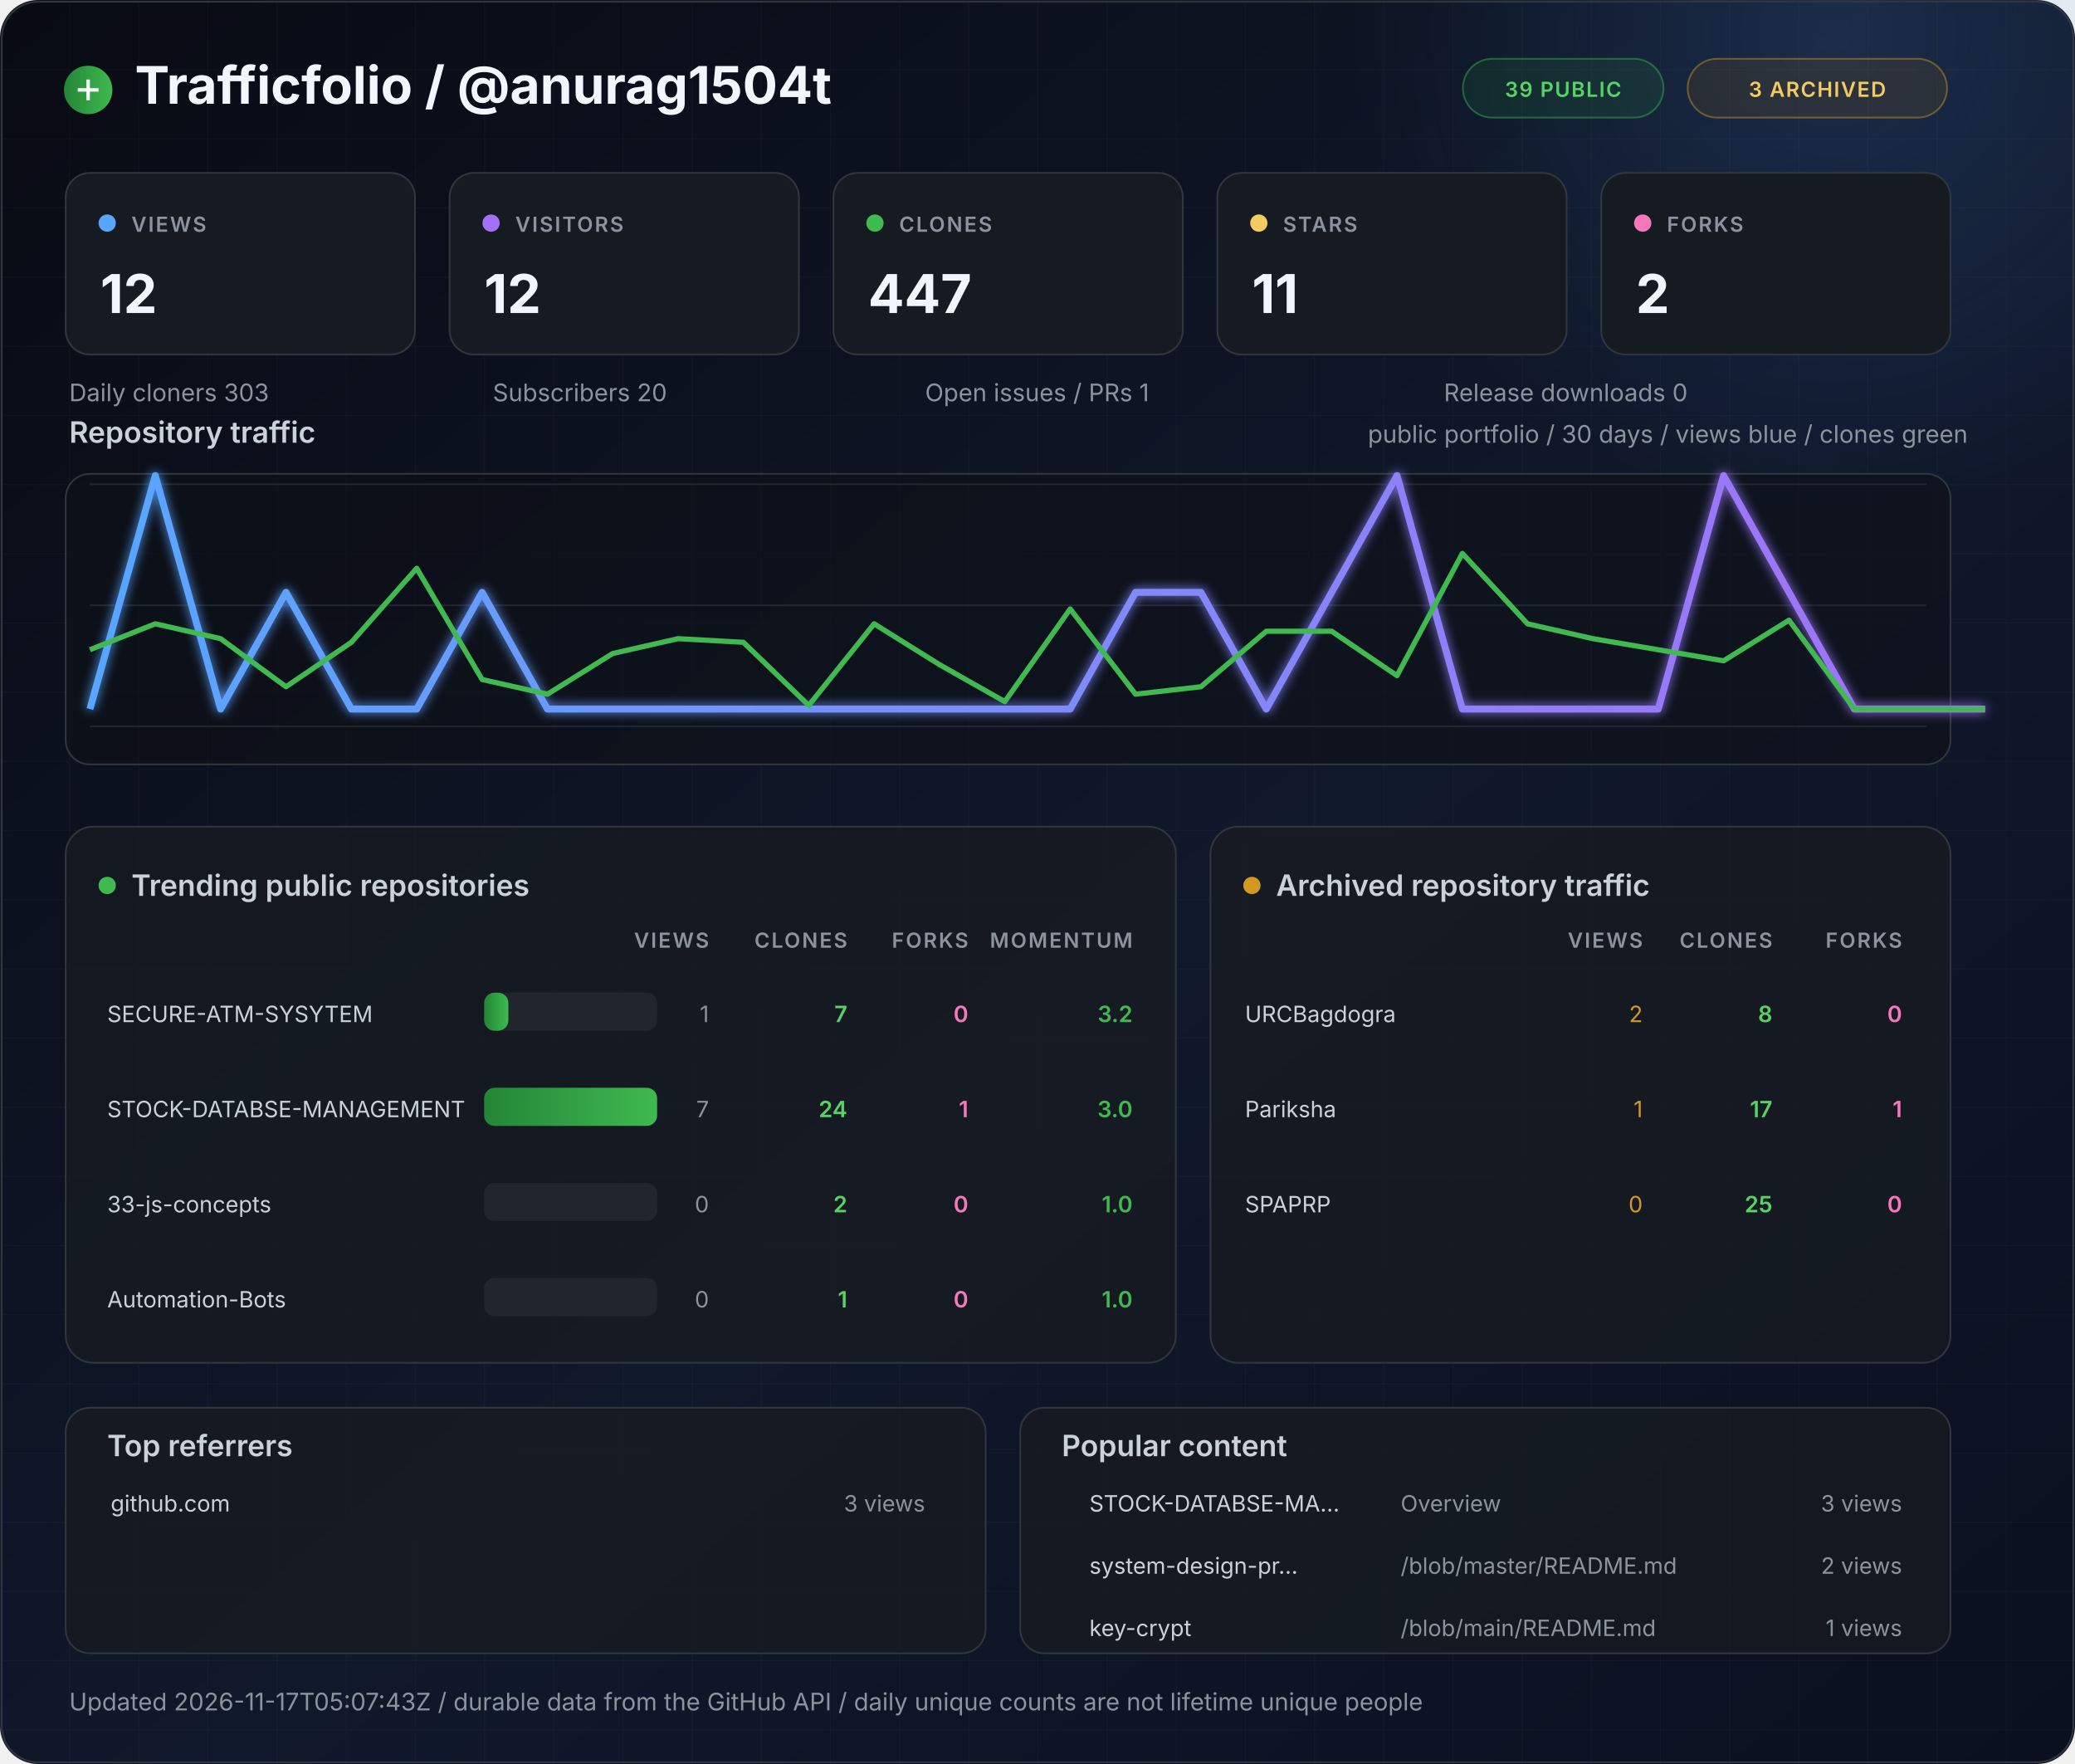
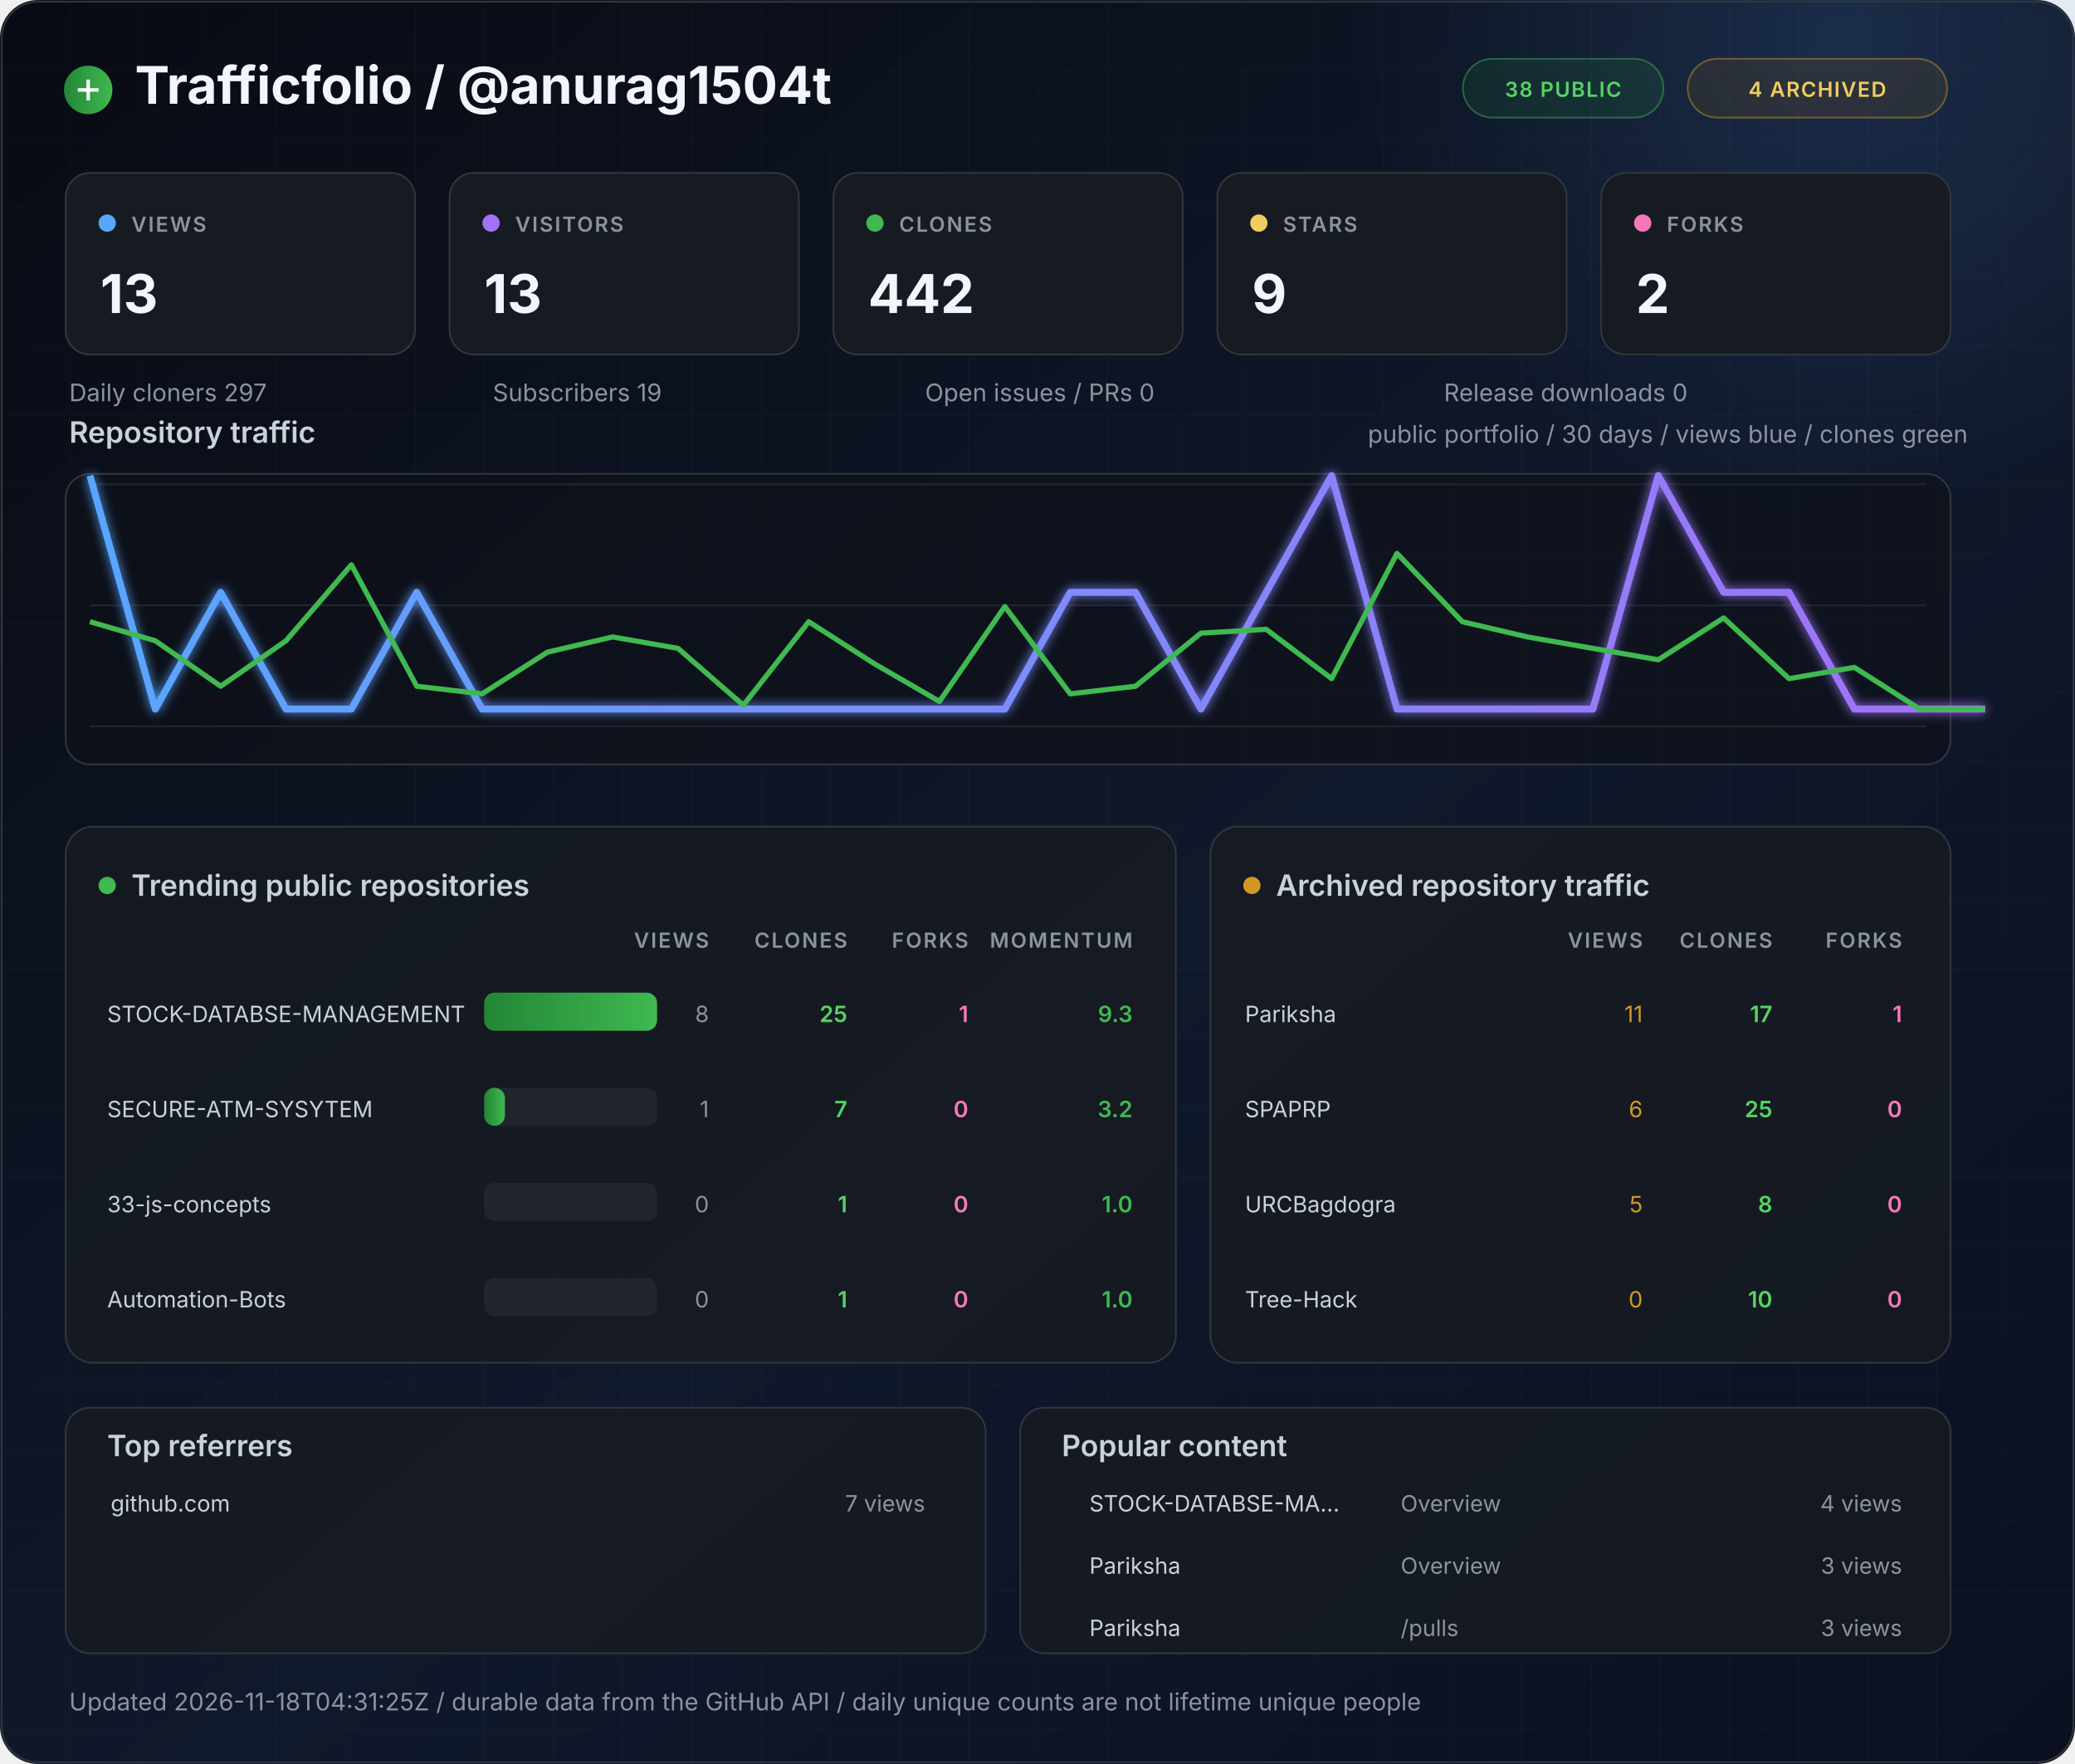
<svg xmlns="http://www.w3.org/2000/svg" width="1200" height="1020" viewBox="0 0 1200 1020" role="img" aria-label="Trafficfolio GitHub analytics dashboard for anurag1504t">
  <defs>
    <linearGradient id="bg" x1="0" y1="0" x2="1" y2="1">
      <stop stop-color="#080b13" />
      <stop offset=".55" stop-color="#10182b" />
      <stop offset="1" stop-color="#0b1020" />
    </linearGradient>
    <linearGradient id="line" x1="0" y1="0" x2="1" y2="0">
      <stop stop-color="#58a6ff" />
      <stop offset="1" stop-color="#a371f7" />
    </linearGradient>
    <linearGradient id="bar" x1="0" y1="0" x2="1" y2="0">
      <stop stop-color="#238636" />
      <stop offset="1" stop-color="#3fb950" />
    </linearGradient>
    <linearGradient id="archiveBar" x1="0" y1="0" x2="1" y2="0">
      <stop stop-color="#9e6a03" />
      <stop offset="1" stop-color="#f2cc60" />
    </linearGradient>
    <radialGradient id="ambient">
      <stop stop-color="#58a6ff" stop-opacity=".16" />
      <stop offset="1" stop-color="#58a6ff" stop-opacity="0" />
    </radialGradient>
    <pattern id="grid" width="40" height="40" patternUnits="userSpaceOnUse">
      <path d="M40 0H0V40" fill="none" stroke="#ffffff" stroke-opacity=".025" />
    </pattern>
    <filter id="glow">
      <feGaussianBlur stdDeviation="3" result="b" />
      <feMerge>
        <feMergeNode in="b" />
        <feMergeNode in="SourceGraphic" />
      </feMerge>
    </filter>
    <style>
    .title{font:750 30px -apple-system,BlinkMacSystemFont,"Segoe UI",sans-serif;fill:#f0f6fc}
    .subtitle{font:14px -apple-system,BlinkMacSystemFont,"Segoe UI",sans-serif;fill:#8b949e}
    .label{font:600 12px -apple-system,BlinkMacSystemFont,"Segoe UI",sans-serif;fill:#8b949e;letter-spacing:1px}
    .metric{font:700 31px -apple-system,BlinkMacSystemFont,"Segoe UI",sans-serif;fill:#f0f6fc}
    .section{font:600 17px -apple-system,BlinkMacSystemFont,"Segoe UI",sans-serif;fill:#c9d1d9}
    .repo,.value,.trend,.archive,.clone,.fork{font:13px -apple-system,BlinkMacSystemFont,"Segoe UI",sans-serif;fill:#c9d1d9}
    .value{fill:#8b949e} .trend{fill:#3fb950;font-weight:600} .archive{fill:#d29922}
    .clone{fill:#56d364;font-weight:600} .fork{fill:#f778ba;font-weight:600}
    .pill{font:600 12px -apple-system,BlinkMacSystemFont,"Segoe UI",sans-serif;letter-spacing:.7px}
  </style>
  </defs>
  <rect width="1200" height="1020" rx="22" fill="url(#bg)" />
  <rect width="1200" height="1020" rx="22" fill="url(#grid)" />
  <circle cx="1060" cy="20" r="280" fill="url(#ambient)" />
  <rect x="1" y="1" width="1198" height="1018" rx="21" fill="none" stroke="#30363d" />
  <circle cx="51" cy="52" r="14" fill="url(#bar)" />
  <path d="M45 52h12M51 46v12" stroke="#fff" stroke-width="2" />
  <text x="78" y="60" class="title">Trafficfolio / @anurag1504t</text>
  <rect x="846" y="34" width="116" height="34" rx="17" fill="#238636" fill-opacity=".16" stroke="#3fb950" stroke-opacity=".45" />
-   <text x="904" y="56" text-anchor="middle" class="pill" fill="#56d364">39 PUBLIC</text>
+   <text x="904" y="56" text-anchor="middle" class="pill" fill="#56d364">38 PUBLIC</text>
  <rect x="976" y="34" width="150" height="34" rx="17" fill="#9e6a03" fill-opacity=".14" stroke="#d29922" stroke-opacity=".45" />
-   <text x="1051" y="56" text-anchor="middle" class="pill" fill="#f2cc60">3 ARCHIVED</text>
+   <text x="1051" y="56" text-anchor="middle" class="pill" fill="#f2cc60">4 ARCHIVED</text>
  <rect x="38" y="100" width="202" height="105" rx="14" fill="#161b22" stroke="#30363d" />
  <circle cx="62" cy="129" r="5" fill="#58a6ff" />
  <text x="76" y="134" class="label">VIEWS</text>
-   <text x="58" y="181" class="metric">12</text>
+   <text x="58" y="181" class="metric">13</text>
  <rect x="260" y="100" width="202" height="105" rx="14" fill="#161b22" stroke="#30363d" />
  <circle cx="284" cy="129" r="5" fill="#a371f7" />
  <text x="298" y="134" class="label">VISITORS</text>
-   <text x="280" y="181" class="metric">12</text>
+   <text x="280" y="181" class="metric">13</text>
  <rect x="482" y="100" width="202" height="105" rx="14" fill="#161b22" stroke="#30363d" />
  <circle cx="506" cy="129" r="5" fill="#3fb950" />
  <text x="520" y="134" class="label">CLONES</text>
-   <text x="502" y="181" class="metric">447</text>
+   <text x="502" y="181" class="metric">442</text>
  <rect x="704" y="100" width="202" height="105" rx="14" fill="#161b22" stroke="#30363d" />
  <circle cx="728" cy="129" r="5" fill="#f2cc60" />
  <text x="742" y="134" class="label">STARS</text>
-   <text x="724" y="181" class="metric">11</text>
+   <text x="724" y="181" class="metric">9</text>
  <rect x="926" y="100" width="202" height="105" rx="14" fill="#161b22" stroke="#30363d" />
  <circle cx="950" cy="129" r="5" fill="#f778ba" />
  <text x="964" y="134" class="label">FORKS</text>
  <text x="946" y="181" class="metric">2</text>
-   <text x="40" y="232" class="subtitle">Daily cloners 303</text>
-   <text x="285" y="232" class="subtitle">Subscribers 20</text>
-   <text x="535" y="232" class="subtitle">Open issues / PRs 1</text>
+   <text x="40" y="232" class="subtitle">Daily cloners 297</text>
+   <text x="285" y="232" class="subtitle">Subscribers 19</text>
+   <text x="535" y="232" class="subtitle">Open issues / PRs 0</text>
  <text x="835" y="232" class="subtitle">Release downloads 0</text>
  <text x="40" y="256" class="section">Repository traffic</text>
  <text x="1138" y="256" text-anchor="end" class="subtitle">public portfolio / 30 days / views blue / clones green</text>
  <rect x="38" y="274" width="1090" height="168" rx="14" fill="#0d1117" fill-opacity=".62" stroke="#30363d" />
  <line x1="52" y1="420" x2="1114" y2="420" stroke="#21262d" />
  <line x1="52" y1="350" x2="1114" y2="350" stroke="#21262d" />
  <line x1="52" y1="280" x2="1114" y2="280" stroke="#21262d" />
-   <polyline points="52.0,410.0 89.8,275.0 127.6,410.0 165.4,342.5 203.2,410.0 241.0,410.0 278.8,342.5 316.6,410.0 354.3,410.0 392.1,410.0 429.9,410.0 467.7,410.0 505.5,410.0 543.3,410.0 581.1,410.0 618.9,410.0 656.7,342.5 694.5,342.5 732.3,410.0 770.1,342.5 807.9,275.0 845.7,410.0 883.4,410.0 921.2,410.0 959.0,410.0 996.8,275.0 1034.6,342.5 1072.4,410.0 1110.2,410.0 1148.0,410.0" fill="none" stroke="url(#line)" stroke-width="4" stroke-linejoin="round" filter="url(#glow)" />
-   <polyline points="52.0,375.7 89.8,360.7 127.6,369.3 165.4,397.1 203.2,371.4 241.0,328.6 278.8,392.9 316.6,401.4 354.3,377.9 392.1,369.3 429.9,371.4 467.7,407.9 505.5,360.7 543.3,384.3 581.1,405.7 618.9,352.1 656.7,401.4 694.5,397.1 732.3,365.0 770.1,365.0 807.9,390.7 845.7,320.0 883.4,360.7 921.2,369.3 959.0,375.7 996.8,382.1 1034.6,358.6 1072.4,410.0 1110.2,410.0 1148.0,410.0" fill="none" stroke="#3fb950" stroke-width="3" stroke-linejoin="round" />
+   <polyline points="52.0,275.0 89.8,410.0 127.6,342.5 165.4,410.0 203.2,410.0 241.0,342.5 278.8,410.0 316.6,410.0 354.3,410.0 392.1,410.0 429.9,410.0 467.7,410.0 505.5,410.0 543.3,410.0 581.1,410.0 618.9,342.5 656.7,342.5 694.5,410.0 732.3,342.5 770.1,275.0 807.9,410.0 845.7,410.0 883.4,410.0 921.2,410.0 959.0,275.0 996.8,342.5 1034.6,342.5 1072.4,410.0 1110.2,410.0 1148.0,410.0" fill="none" stroke="url(#line)" stroke-width="4" stroke-linejoin="round" filter="url(#glow)" />
+   <polyline points="52.0,359.5 89.8,370.5 127.6,396.8 165.4,370.5 203.2,326.6 241.0,396.8 278.8,401.2 316.6,377.1 354.3,368.3 392.1,374.9 429.9,407.8 467.7,359.5 505.5,383.7 543.3,405.6 581.1,350.7 618.9,401.2 656.7,396.8 694.5,366.1 732.3,363.9 770.1,392.4 807.9,320.0 845.7,359.5 883.4,368.3 921.2,374.9 959.0,381.5 996.8,357.3 1034.6,392.4 1072.4,385.9 1110.2,410.0 1148.0,410.0" fill="none" stroke="#3fb950" stroke-width="3" stroke-linejoin="round" />
  <rect x="38" y="478" width="642" height="310" rx="16" fill="#161b22" fill-opacity=".82" stroke="#30363d" />
  <circle cx="62" cy="512" r="5" fill="#3fb950" />
  <text x="76" y="518" class="section">Trending public repositories</text>
  <text x="410" y="548" text-anchor="end" class="label">VIEWS</text>
  <text x="490" y="548" text-anchor="end" class="label">CLONES</text>
  <text x="560" y="548" text-anchor="end" class="label">FORKS</text>
  <text x="655" y="548" text-anchor="end" class="label">MOMENTUM</text>
-   <text x="62" y="591" class="repo">SECURE-ATM-SYSYTEM</text>
+   <text x="62" y="591" class="repo">STOCK-DATABSE-MANAGEMENT</text>
  <rect x="280" y="574" width="100" height="22" rx="6" fill="#21262d" />
-   <rect x="280" y="574" width="14" height="22" rx="6" fill="url(#bar)" />
-   <text x="410" y="591" text-anchor="end" class="value">1</text>
-   <text x="490" y="591" text-anchor="end" class="clone">7</text>
-   <text x="560" y="591" text-anchor="end" class="fork">0</text>
-   <text x="655" y="591" text-anchor="end" class="trend">3.2</text>
-   <text x="62" y="646" class="repo">STOCK-DATABSE-MANAGEMENT</text>
+   <rect x="280" y="574" width="100" height="22" rx="6" fill="url(#bar)" />
+   <text x="410" y="591" text-anchor="end" class="value">8</text>
+   <text x="490" y="591" text-anchor="end" class="clone">25</text>
+   <text x="560" y="591" text-anchor="end" class="fork">1</text>
+   <text x="655" y="591" text-anchor="end" class="trend">9.3</text>
+   <text x="62" y="646" class="repo">SECURE-ATM-SYSYTEM</text>
  <rect x="280" y="629" width="100" height="22" rx="6" fill="#21262d" />
-   <rect x="280" y="629" width="100" height="22" rx="6" fill="url(#bar)" />
-   <text x="410" y="646" text-anchor="end" class="value">7</text>
-   <text x="490" y="646" text-anchor="end" class="clone">24</text>
-   <text x="560" y="646" text-anchor="end" class="fork">1</text>
-   <text x="655" y="646" text-anchor="end" class="trend">3.0</text>
+   <rect x="280" y="629" width="12" height="22" rx="6" fill="url(#bar)" />
+   <text x="410" y="646" text-anchor="end" class="value">1</text>
+   <text x="490" y="646" text-anchor="end" class="clone">7</text>
+   <text x="560" y="646" text-anchor="end" class="fork">0</text>
+   <text x="655" y="646" text-anchor="end" class="trend">3.2</text>
  <text x="62" y="701" class="repo">33-js-concepts</text>
  <rect x="280" y="684" width="100" height="22" rx="6" fill="#21262d" />
  <rect x="280" y="684" width="0" height="22" rx="6" fill="url(#bar)" />
  <text x="410" y="701" text-anchor="end" class="value">0</text>
-   <text x="490" y="701" text-anchor="end" class="clone">2</text>
+   <text x="490" y="701" text-anchor="end" class="clone">1</text>
  <text x="560" y="701" text-anchor="end" class="fork">0</text>
  <text x="655" y="701" text-anchor="end" class="trend">1.0</text>
  <text x="62" y="756" class="repo">Automation-Bots</text>
  <rect x="280" y="739" width="100" height="22" rx="6" fill="#21262d" />
  <rect x="280" y="739" width="0" height="22" rx="6" fill="url(#bar)" />
  <text x="410" y="756" text-anchor="end" class="value">0</text>
  <text x="490" y="756" text-anchor="end" class="clone">1</text>
  <text x="560" y="756" text-anchor="end" class="fork">0</text>
  <text x="655" y="756" text-anchor="end" class="trend">1.0</text>
  <rect x="700" y="478" width="428" height="310" rx="16" fill="#161b22" fill-opacity=".82" stroke="#30363d" />
  <circle cx="724" cy="512" r="5" fill="#d29922" />
  <text x="738" y="518" class="section">Archived repository traffic</text>
  <text x="950" y="548" text-anchor="end" class="label">VIEWS</text>
  <text x="1025" y="548" text-anchor="end" class="label">CLONES</text>
  <text x="1100" y="548" text-anchor="end" class="label">FORKS</text>
-   <text x="720" y="591" class="repo">URCBagdogra</text>
-   <text x="950" y="591" text-anchor="end" class="archive">2</text>
-   <text x="1025" y="591" text-anchor="end" class="clone">8</text>
-   <text x="1100" y="591" text-anchor="end" class="fork">0</text>
-   <text x="720" y="646" class="repo">Pariksha</text>
-   <text x="950" y="646" text-anchor="end" class="archive">1</text>
-   <text x="1025" y="646" text-anchor="end" class="clone">17</text>
-   <text x="1100" y="646" text-anchor="end" class="fork">1</text>
-   <text x="720" y="701" class="repo">SPAPRP</text>
-   <text x="950" y="701" text-anchor="end" class="archive">0</text>
-   <text x="1025" y="701" text-anchor="end" class="clone">25</text>
+   <text x="720" y="591" class="repo">Pariksha</text>
+   <text x="950" y="591" text-anchor="end" class="archive">11</text>
+   <text x="1025" y="591" text-anchor="end" class="clone">17</text>
+   <text x="1100" y="591" text-anchor="end" class="fork">1</text>
+   <text x="720" y="646" class="repo">SPAPRP</text>
+   <text x="950" y="646" text-anchor="end" class="archive">6</text>
+   <text x="1025" y="646" text-anchor="end" class="clone">25</text>
+   <text x="1100" y="646" text-anchor="end" class="fork">0</text>
+   <text x="720" y="701" class="repo">URCBagdogra</text>
+   <text x="950" y="701" text-anchor="end" class="archive">5</text>
+   <text x="1025" y="701" text-anchor="end" class="clone">8</text>
  <text x="1100" y="701" text-anchor="end" class="fork">0</text>
+   <text x="720" y="756" class="repo">Tree-Hack</text>
+   <text x="950" y="756" text-anchor="end" class="archive">0</text>
+   <text x="1025" y="756" text-anchor="end" class="clone">10</text>
+   <text x="1100" y="756" text-anchor="end" class="fork">0</text>
  <rect x="38" y="814" width="532" height="142" rx="14" fill="#161b22" fill-opacity=".82" stroke="#30363d" />
  <text x="62" y="842" class="section">Top referrers</text>
  <text x="64" y="874" class="repo">github.com</text>
-   <text x="535" y="874" text-anchor="end" class="value">3 views</text>
+   <text x="535" y="874" text-anchor="end" class="value">7 views</text>
  <rect x="590" y="814" width="538" height="142" rx="14" fill="#161b22" fill-opacity=".82" stroke="#30363d" />
  <text x="614" y="842" class="section">Popular content</text>
  <text x="630" y="874" class="repo">STOCK-DATABSE-MA...</text>
  <text x="810" y="874" class="value">Overview</text>
-   <text x="1100" y="874" text-anchor="end" class="value">3 views</text>
-   <text x="630" y="910" class="repo">system-design-pr...</text>
-   <text x="810" y="910" class="value">/blob/master/README.md</text>
-   <text x="1100" y="910" text-anchor="end" class="value">2 views</text>
-   <text x="630" y="946" class="repo">key-crypt</text>
-   <text x="810" y="946" class="value">/blob/main/README.md</text>
-   <text x="1100" y="946" text-anchor="end" class="value">1 views</text>
-   <text x="40" y="989" class="subtitle">Updated 2026-11-17T05:07:43Z / durable data from the GitHub API / daily unique counts are not lifetime unique people</text>
+   <text x="1100" y="874" text-anchor="end" class="value">4 views</text>
+   <text x="630" y="910" class="repo">Pariksha</text>
+   <text x="810" y="910" class="value">Overview</text>
+   <text x="1100" y="910" text-anchor="end" class="value">3 views</text>
+   <text x="630" y="946" class="repo">Pariksha</text>
+   <text x="810" y="946" class="value">/pulls</text>
+   <text x="1100" y="946" text-anchor="end" class="value">3 views</text>
+   <text x="40" y="989" class="subtitle">Updated 2026-11-18T04:31:25Z / durable data from the GitHub API / daily unique counts are not lifetime unique people</text>
</svg>
